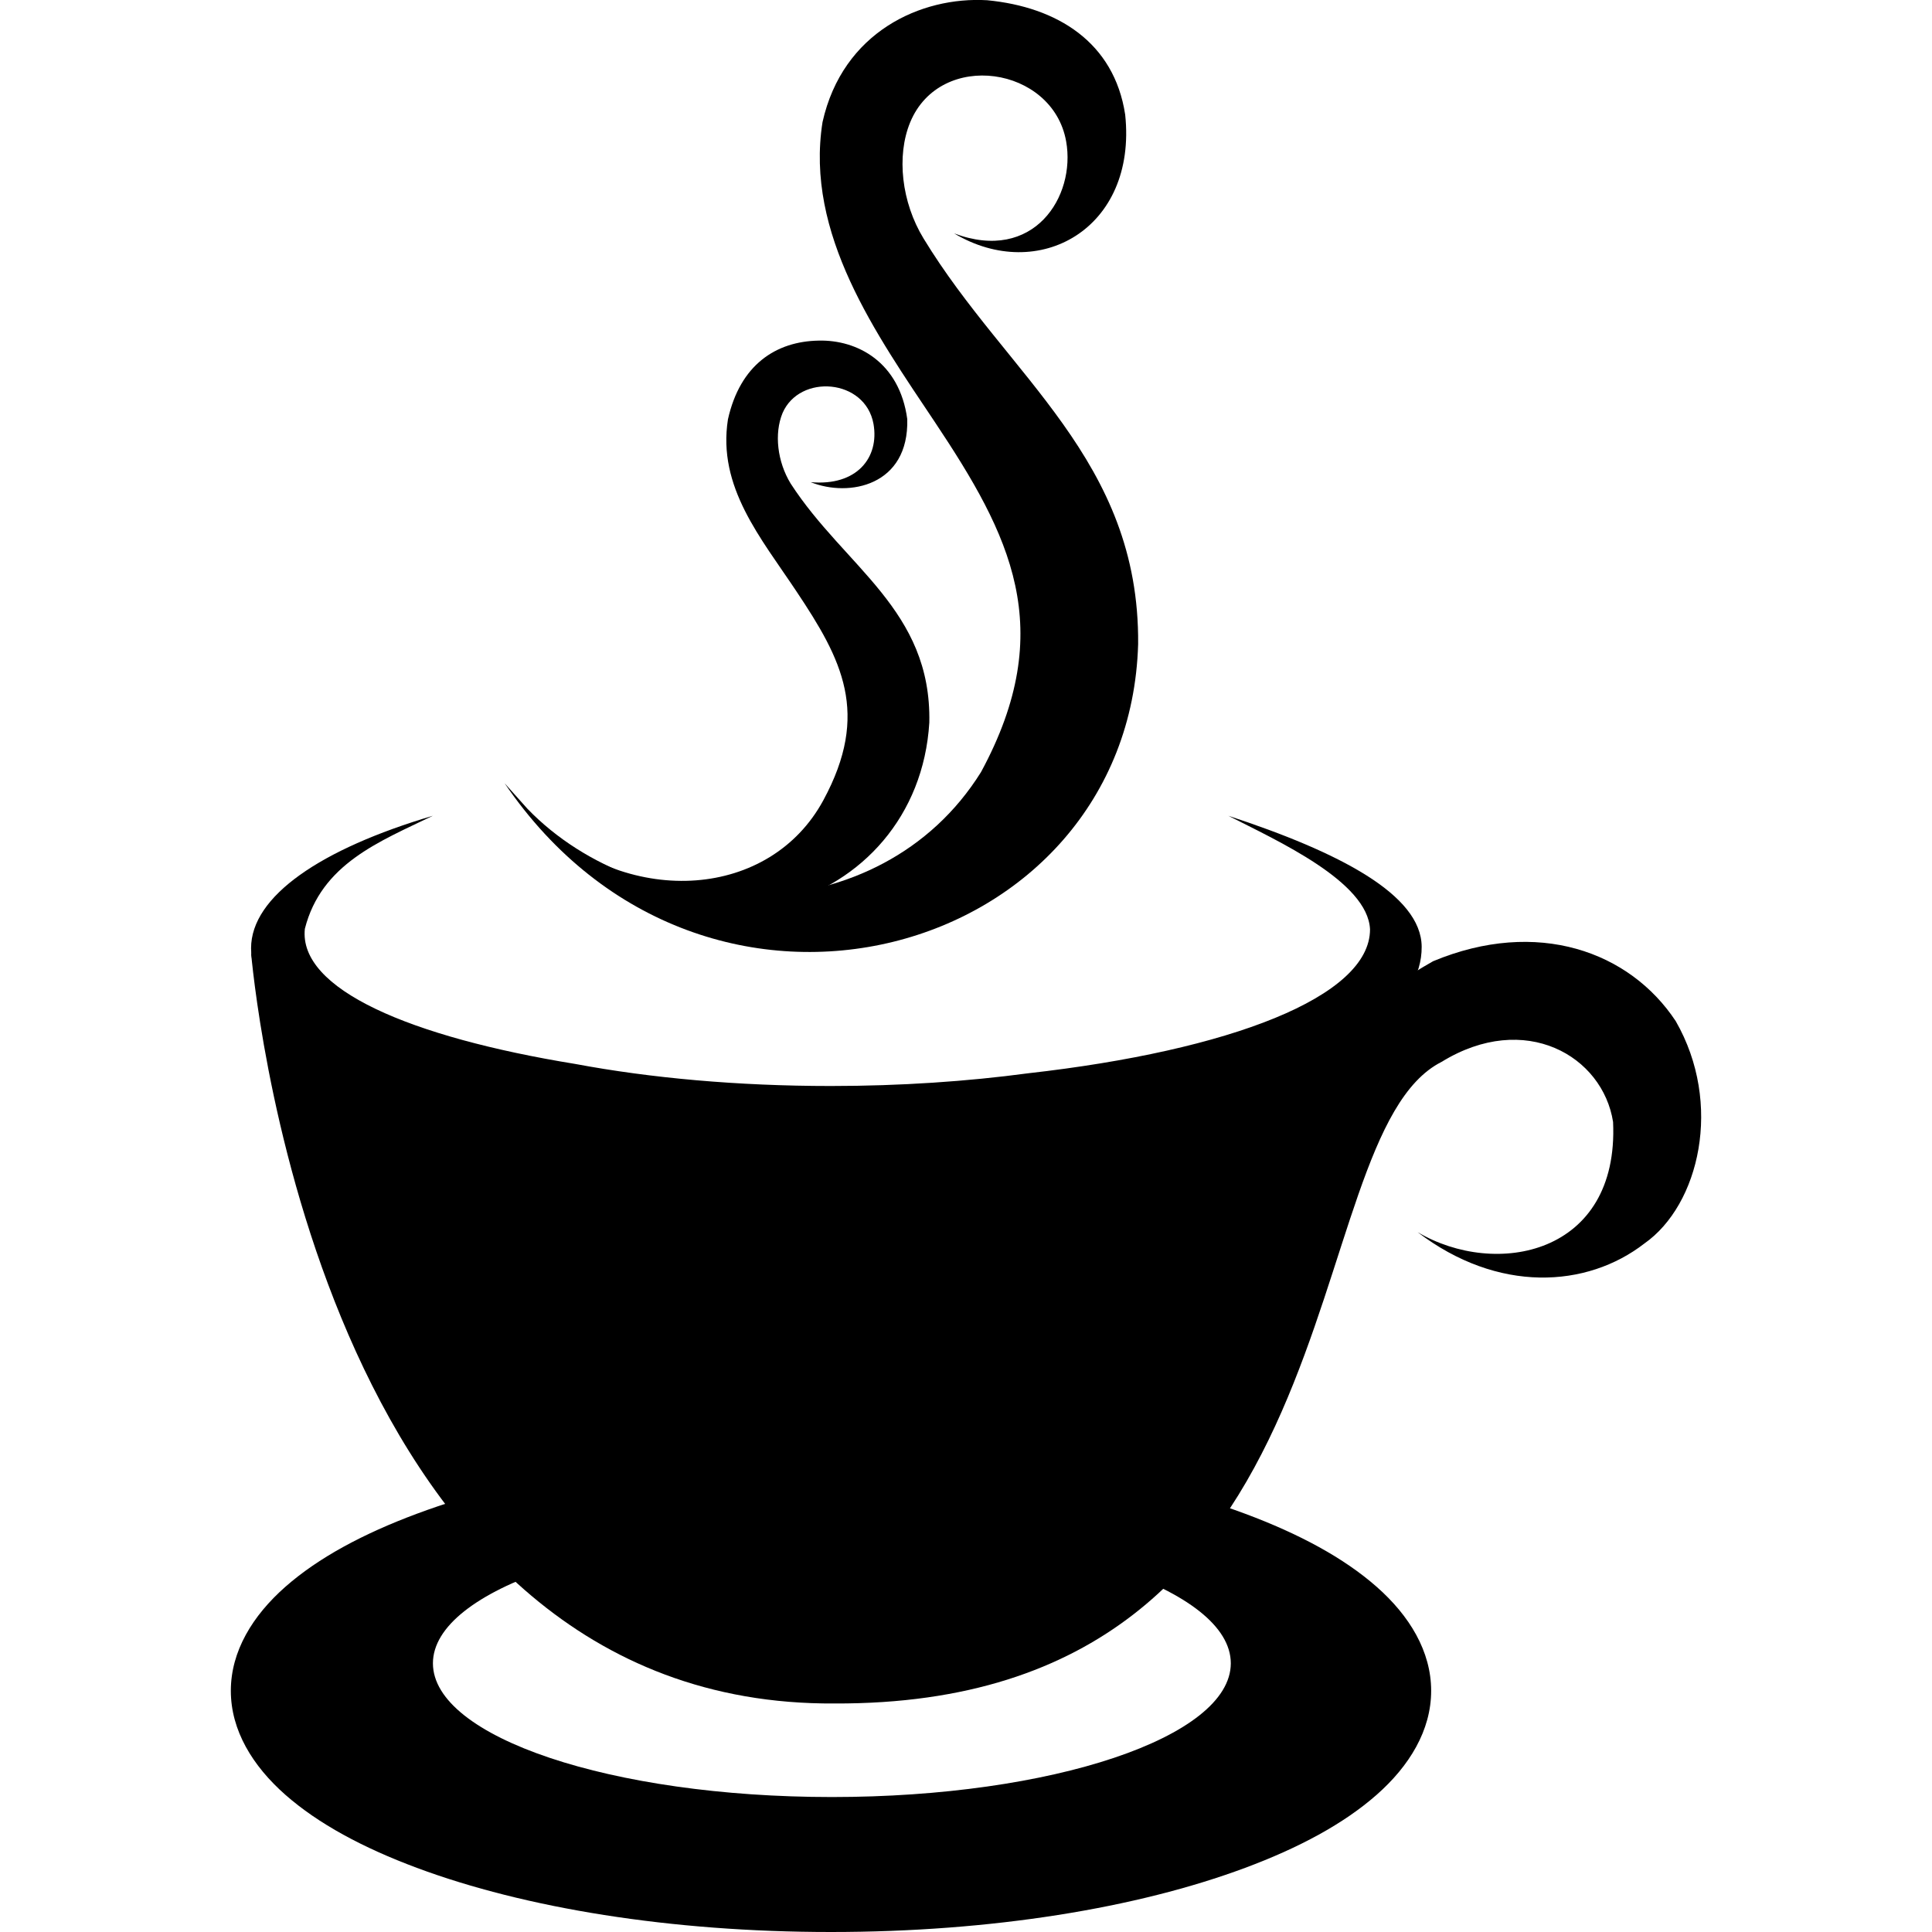
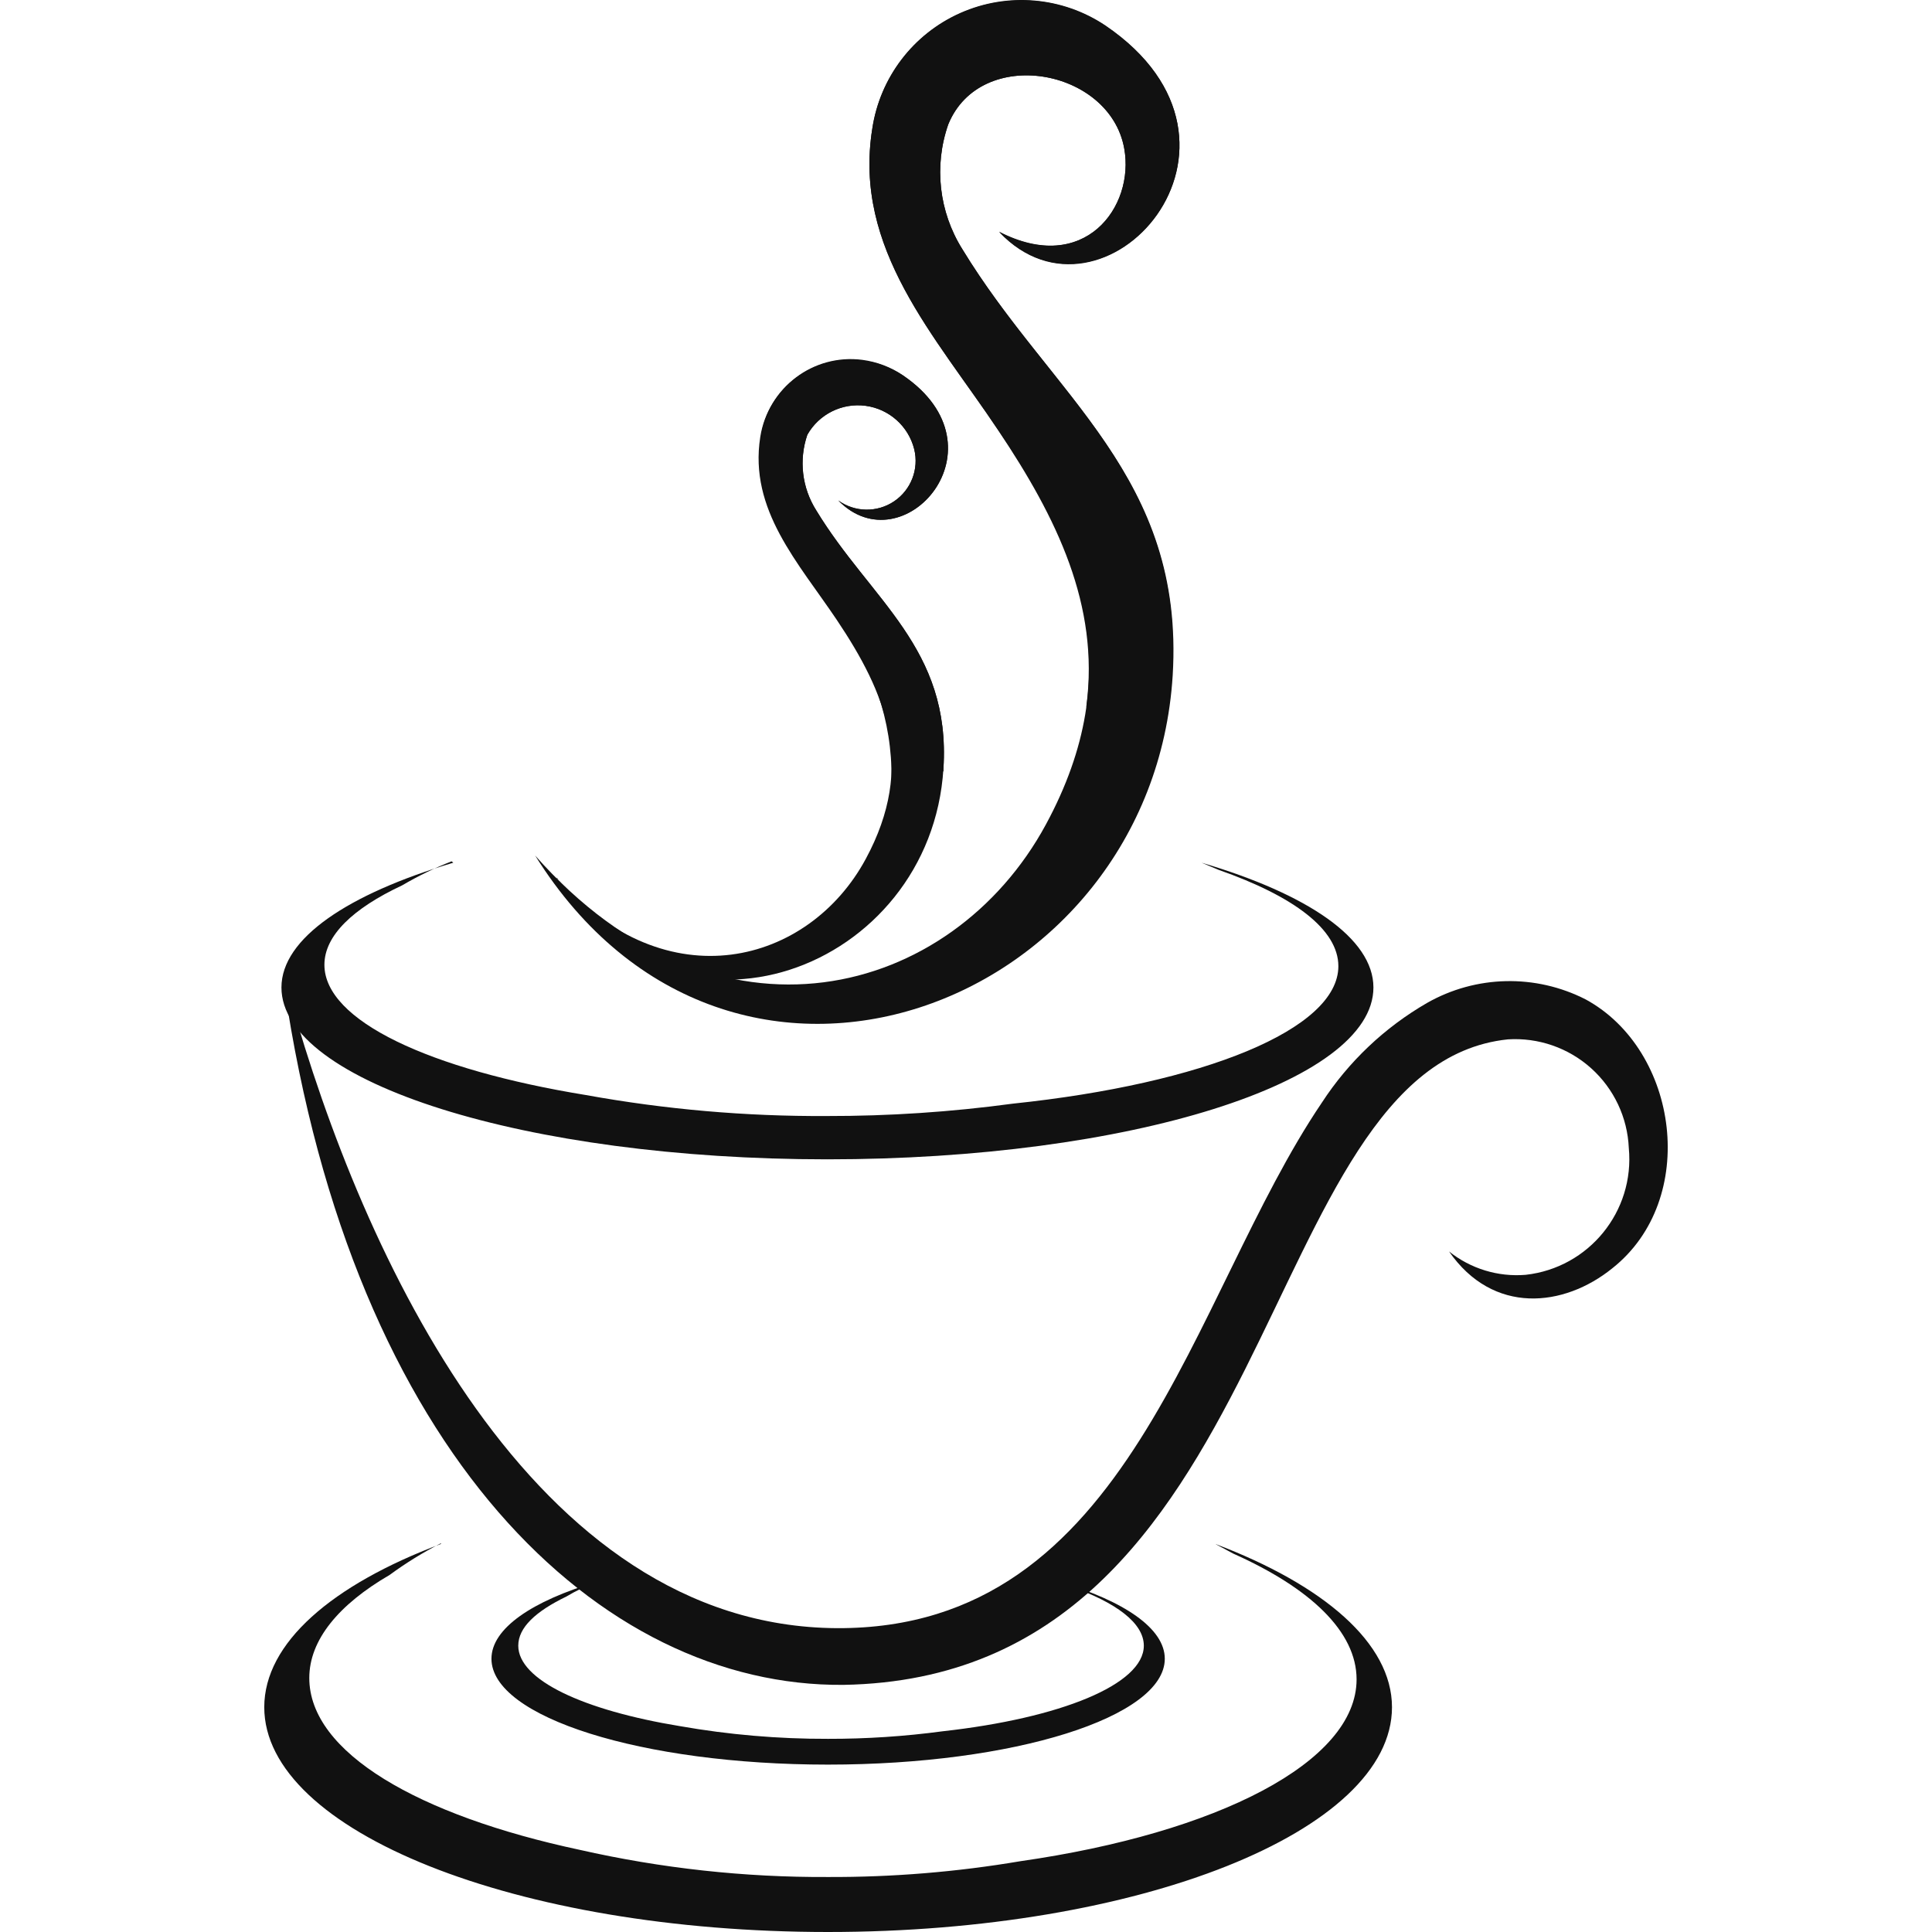
- <svg xmlns="http://www.w3.org/2000/svg" version="1.1" id="Layer_1" x="0px" y="0px" width="512" height="512" viewBox="0 0 512 512" enable-background="new 0 0 34 34" xml:space="preserve">
-   <defs id="defs3221">
-   
-   
-   
-   
-   
-   
- </defs>
-   <path style="display:inline;fill:none;fill-opacity:1" d="M 0,128 V 0 H 128 256 V 128 256 H 128 0 Z" id="path3253" />
-   <g id="layer1" style="display:inline" />
-   <g id="layer3">
-     <g id="g3823" transform="translate(0,-8)" />
-   </g>
-   <g id="layer2" style="display:inline">
-     <g id="g883" transform="matrix(2.422099,0,0,2.422099,-85.13609,-50.21514)">
-       <path id="path866" style="color:#000000;display:inline;fill:#000000;fill-rule:evenodd;stroke-width:6.315;-inkscape-stroke:none" d="m 126.072,187.336 c -17.58,0 -33.501,2.622 -45.31,7.019 -5.905,2.199 -10.795,4.83 -14.387,7.992 -3.591,3.162 -5.969,7.057 -5.969,11.381 0,4.324 2.378,8.219 5.969,11.381 3.591,3.162 8.482,5.793 14.387,7.992 11.81,4.398 27.731,7.018 45.31,7.018 17.58,0 33.503,-2.62 45.312,-7.018 5.905,-2.199 10.795,-4.83 14.387,-7.992 3.591,-3.162 5.967,-7.057 5.967,-11.381 0,-4.324 -2.376,-8.219 -5.967,-11.381 -3.591,-3.162 -8.482,-5.793 -14.387,-7.992 -11.81,-4.398 -27.732,-7.019 -45.312,-7.019 z m 0.094,8.752 a 43.65,14.632 0 0 1 43.65,14.633 43.65,14.632 0 0 1 -43.65,14.631 43.65,14.632 0 0 1 -43.648,-14.631 43.65,14.632 0 0 1 43.648,-14.633 z" transform="translate(0,-8)" />
-       <g id="g3827" transform="translate(0,-6)" style="fill:#000000">
-         <path clip-rule="evenodd" d="m 63.537,131.804 c -0.132,-0.449 -0.152,-0.884 -0.132,-1.273 h -0.62 l -0.148,0.657 c 0.615,6.273 8.687,82.283 63.824,81.928 58.268,0.219 50.016,-61.909 66.42,-70.202 9.136,-5.613 17.632,-0.631 18.761,6.575 0.671,14.572 -12.862,17.104 -21.387,12.057 8.785,6.706 18.519,6.122 24.815,1.24 6.001,-4.209 8.627,-15.271 3.428,-24.327 -5.026,-7.614 -15.138,-11.301 -26.542,-6.559 -5.212,2.923 -18.442,12.331 -25.238,12.207 -7.678,2.087 -5.38,0.521 -40.148,5.204 -34.799,-3.013 -51.475,-3.863 -63.033,-17.506" id="path3207" style="fill:#000000;fill-opacity:1;fill-rule:evenodd" />
-         <path clip-rule="evenodd" d="m 82.506,115.989 c -12.239,3.622 -19.886,8.795 -19.886,14.496 0,11.012 28.391,19.939 63.419,19.939 34.995,0 64.745,-7.42 64.661,-20.107 -0.038,-5.7 -9.034,-10.351 -21.154,-14.327 5.361,2.73 15.259,7.196 15.503,12.425 0,7.376 -15.299,13.254 -37.402,15.748 -6.651,0.891 -13.955,1.392 -21.602,1.392 -10.174,0 -19.721,-0.871 -27.929,-2.408 -18.124,-2.949 -30.309,-8.187 -29.611,-14.793 1.812,-7.104 8.143,-9.53 14.001,-12.364" id="path3209" style="fill:#000000;fill-opacity:1;fill-rule:evenodd" />
-       </g>
-       <g style="fill:#000000;fill-opacity:1" id="g3813" transform="matrix(5.787218,0,0,5.787218,28.5681,21.48737)">
-         <path clip-rule="evenodd" d="m 11.11,15.161 c 2.19,2.269 6.664,2.369 8.574,-0.694 1.471,-2.716 0.544,-4.491 -0.867,-6.61 -1.115,-1.671 -2.463,-3.564 -2.129,-5.679 0.381,-1.704 1.861,-2.378 3.114,-2.304 1.322,0.128 2.399,0.792 2.608,2.163 0.229,2.161 -1.641,3.198 -3.234,2.245 1.504,0.566 2.304,-0.695 2.118,-1.739 -0.252,-1.422 -2.377,-1.738 -2.948,-0.363 -0.264,0.638 -0.164,1.516 0.252,2.198 1.589,2.613 4.087,4.182 4.057,7.67 -0.173,5.924 -8.188,8.207 -11.977,2.63" id="path3215" style="fill:#000000;fill-opacity:1;fill-rule:evenodd" />
-         <path clip-rule="evenodd" d="m 11.313,15.406 c 1.768,1.645 4.388,1.444 5.39,-0.406 0.891,-1.644 0.352,-2.662 -0.506,-3.947 -0.674,-1.014 -1.499,-1.975 -1.297,-3.256 0.231,-1.033 0.908,-1.474 1.716,-1.488 0.729,-0.017 1.527,0.404 1.674,1.484 0.034,1.261 -1.101,1.484 -1.826,1.192 0.875,0.079 1.299,-0.466 1.188,-1.099 -0.154,-0.86 -1.398,-0.954 -1.72,-0.207 -0.16,0.388 -0.099,0.918 0.153,1.332 1.025,1.584 2.666,2.387 2.622,4.52 -0.216,3.54 -4.696,5.07 -7.604,1.628" id="path3217" style="fill:#000000;fill-opacity:1;fill-rule:evenodd" />
+ <svg xmlns="http://www.w3.org/2000/svg" viewBox="0 0 512 512" version="1.1" id="svg166" width="512" height="512">
+   <defs id="defs134">
+     <style id="style132">.cls-1,.cls-4{fill:#111;}.cls-2{fill:#101010;}.cls-3{fill:#010101;}.cls-4{fill-rule:evenodd;}</style>
+   </defs>
+   <g id="Layer_2" data-name="Layer 2">
+     <g id="Layer_1-2" data-name="Layer 1">
+       <g id="g2120" transform="matrix(2.830415,0,0,2.830415,64.00289,91.29412)">
+         <g id="g4827" transform="matrix(3.218178,0,0,3.218178,-195.5306,-32.19187)">
+           <path class="cls-4" d="m 62.17,29 a 1.19,1.19 0 0 1 0,-0.32 H 62 v 0 C 64,42.3 71.19,49.06 78.27,49 91.1,48.78 90.16,31 97.6,30.22 a 3.31,3.31 0 0 1 3.52,3.16 3.39,3.39 0 0 1 -3,3.69 3.15,3.15 0 0 1 -2.23,-0.68 c 1.28,1.85 3.34,1.63 4.75,0.49 2.53,-2 1.94,-6.34 -0.77,-7.82 a 4.86,4.86 0 0 0 -4.62,0.1 9.06,9.06 0 0 0 -3.06,2.9 C 88.34,37.75 86.65,47.39 78.08,47.35 69.2,47.3 64.27,36.49 62.17,29 Z" id="path146" />
+           <path class="cls-4" d="m 66.92,25.08 c -3.06,0.91 -5,2.2 -5,3.63 0,2.76 7.11,5 15.88,5 8.77,0 15.89,-2.23 15.89,-5 0,-1.43 -1.92,-2.72 -5,-3.63 l 0.5,0.21 c 2.17,0.76 3.48,1.73 3.48,2.8 0,1.84 -3.93,3.42 -9.47,4 a 40,40 0 0 1 -5.42,0.36 38.14,38.14 0 0 1 -7,-0.61 c -4.54,-0.74 -7.61,-2.16 -7.61,-3.79 0,-0.85 0.83,-1.64 2.26,-2.31 a 10.19,10.19 0 0 1 1.44,-0.7 z" id="path148" />
+           <path class="cls-4" d="m 66.56,44.9 c -3.17,1.19 -5.14,2.88 -5.14,4.75 0,3.61 7.34,6.54 16.4,6.54 9.06,0 16.41,-2.93 16.41,-6.54 0,-1.87 -2,-3.56 -5.14,-4.75 l 0.52,0.28 c 2.24,1 3.59,2.27 3.59,3.66 0,2.41 -4.06,4.47 -9.78,5.29 a 32.8,32.8 0 0 1 -5.6,0.46 31.93,31.93 0 0 1 -7.22,-0.79 c -4.69,-1 -7.87,-2.83 -7.87,-5 0,-1.11 0.86,-2.14 2.34,-3 a 10.89,10.89 0 0 1 1.49,-0.92 z" id="path150" />
+           <path class="cls-4" d="m 71.1,46 c -1.89,0.56 -3.07,1.36 -3.07,2.24 0,1.7 4.38,3.08 9.79,3.08 5.41,0 9.8,-1.38 9.8,-3.08 0,-0.88 -1.18,-1.68 -3.07,-2.24 l 0.31,0.13 c 1.34,0.47 2.15,1.07 2.15,1.73 0,1.13 -2.43,2.11 -5.85,2.49 a 24.75,24.75 0 0 1 -3.34,0.22 24.47,24.47 0 0 1 -4.31,-0.37 c -2.8,-0.46 -4.7,-1.34 -4.7,-2.34 0,-0.53 0.51,-1 1.4,-1.43 A 5.69,5.69 0 0 1 71.1,46 Z" id="path152" />
+           <path class="cls-4" d="m 69.3,24.87 c 5.29,6 12.13,4.14 14.86,-0.9 2.43,-4.49 1,-8 -1.38,-11.47 C 80.94,9.74 78.55,7.22 79.11,3.72 a 4.39,4.39 0 0 1 6.78,-3 C 91,4.19 85.82,9.92 82.8,6.72 85.28,8 86.75,6 86.44,4.3 86.02,1.96 82.26,1.3 81.32,3.6 a 4.22,4.22 0 0 0 0.41,3.63 c 2.63,4.32 6.47,6.61 6.12,12.4 C 87.25,29.28 75,34 69.3,24.87 Z" id="path154" />
+           <path class="cls-4" d="m 69.92,25.52 c 3.21,3.63 7.35,2.51 9,-0.55 1.47,-2.72 0.58,-4.83 -0.84,-6.95 -1.12,-1.67 -2.56,-3.2 -2.23,-5.32 a 2.66,2.66 0 0 1 3,-2.23 2.73,2.73 0 0 1 1.15,0.43 c 3.09,2.1 0,5.57 -1.88,3.64 a 1.42,1.42 0 0 0 2.21,-1.49 1.69,1.69 0 0 0 -3.11,-0.42 2.56,2.56 0 0 0 0.26,2.2 c 1.59,2.62 3.92,4 3.7,7.51 -0.36,5.85 -7.81,8.7 -11.24,3.18 z" id="path156" />
+           <path class="cls-4" d="m 85.34,20.51 c 0.38,-2.92 -0.86,-5.46 -2.56,-8 C 80.94,9.75 78.55,7.23 79.11,3.73 a 4.39,4.39 0 0 1 6.78,-3 C 91,4.2 85.82,9.93 82.8,6.73 85.28,8 86.75,6 86.44,4.3 86.02,1.96 82.26,1.3 81.32,3.6 a 4.22,4.22 0 0 0 0.41,3.63 c 2.4,3.94 5.81,6.2 6.11,11 a 14,14 0 0 1 -2.5,2.33 z m -5.67,2.13 A 7.35,7.35 0 0 0 78.09,18 C 76.97,16.33 75.53,14.8 75.87,12.68 A 2.64,2.64 0 0 1 78.82,10.45 2.73,2.73 0 0 1 80,10.9 c 3.09,2.1 0,5.57 -1.88,3.64 a 1.42,1.42 0 0 0 2.21,-1.49 1.69,1.69 0 0 0 -3.11,-0.42 2.56,2.56 0 0 0 0.26,2.2 c 1.59,2.62 3.92,4 3.7,7.51 v 0.08 a 10.35,10.35 0 0 1 -1.48,0.22 z" id="path158" />
+         </g>
      </g>
    </g>
  </g>
</svg>
